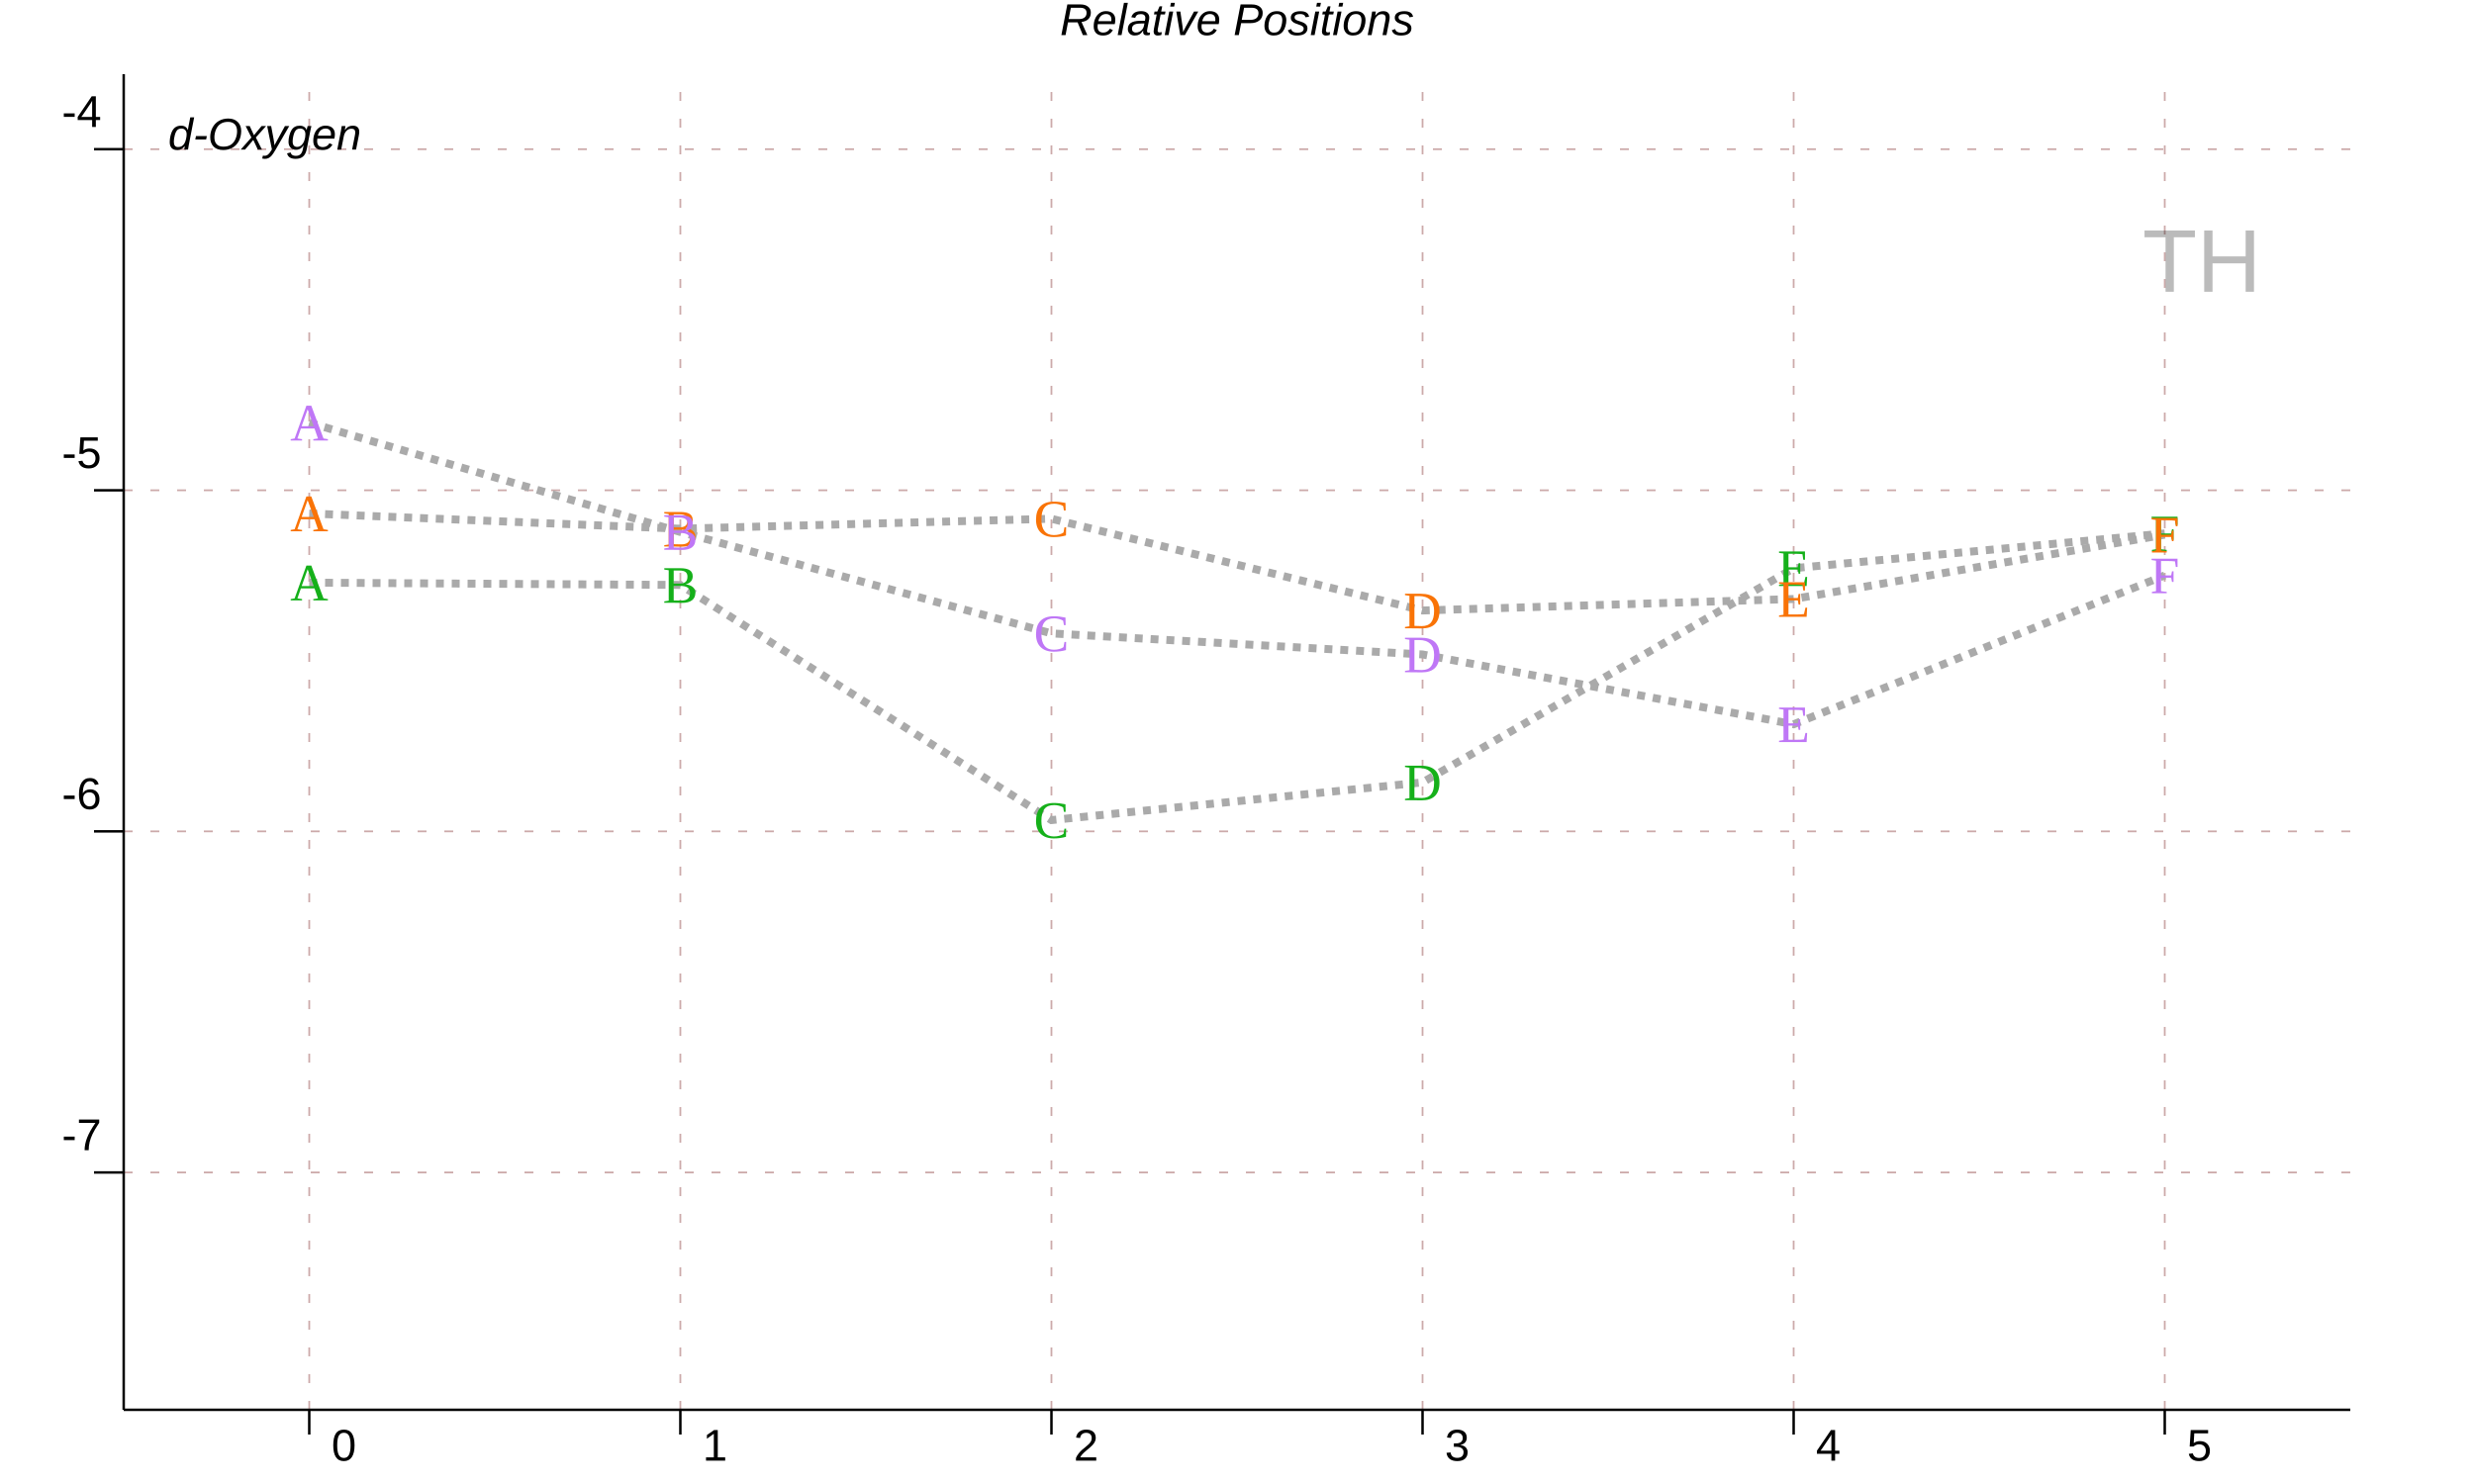
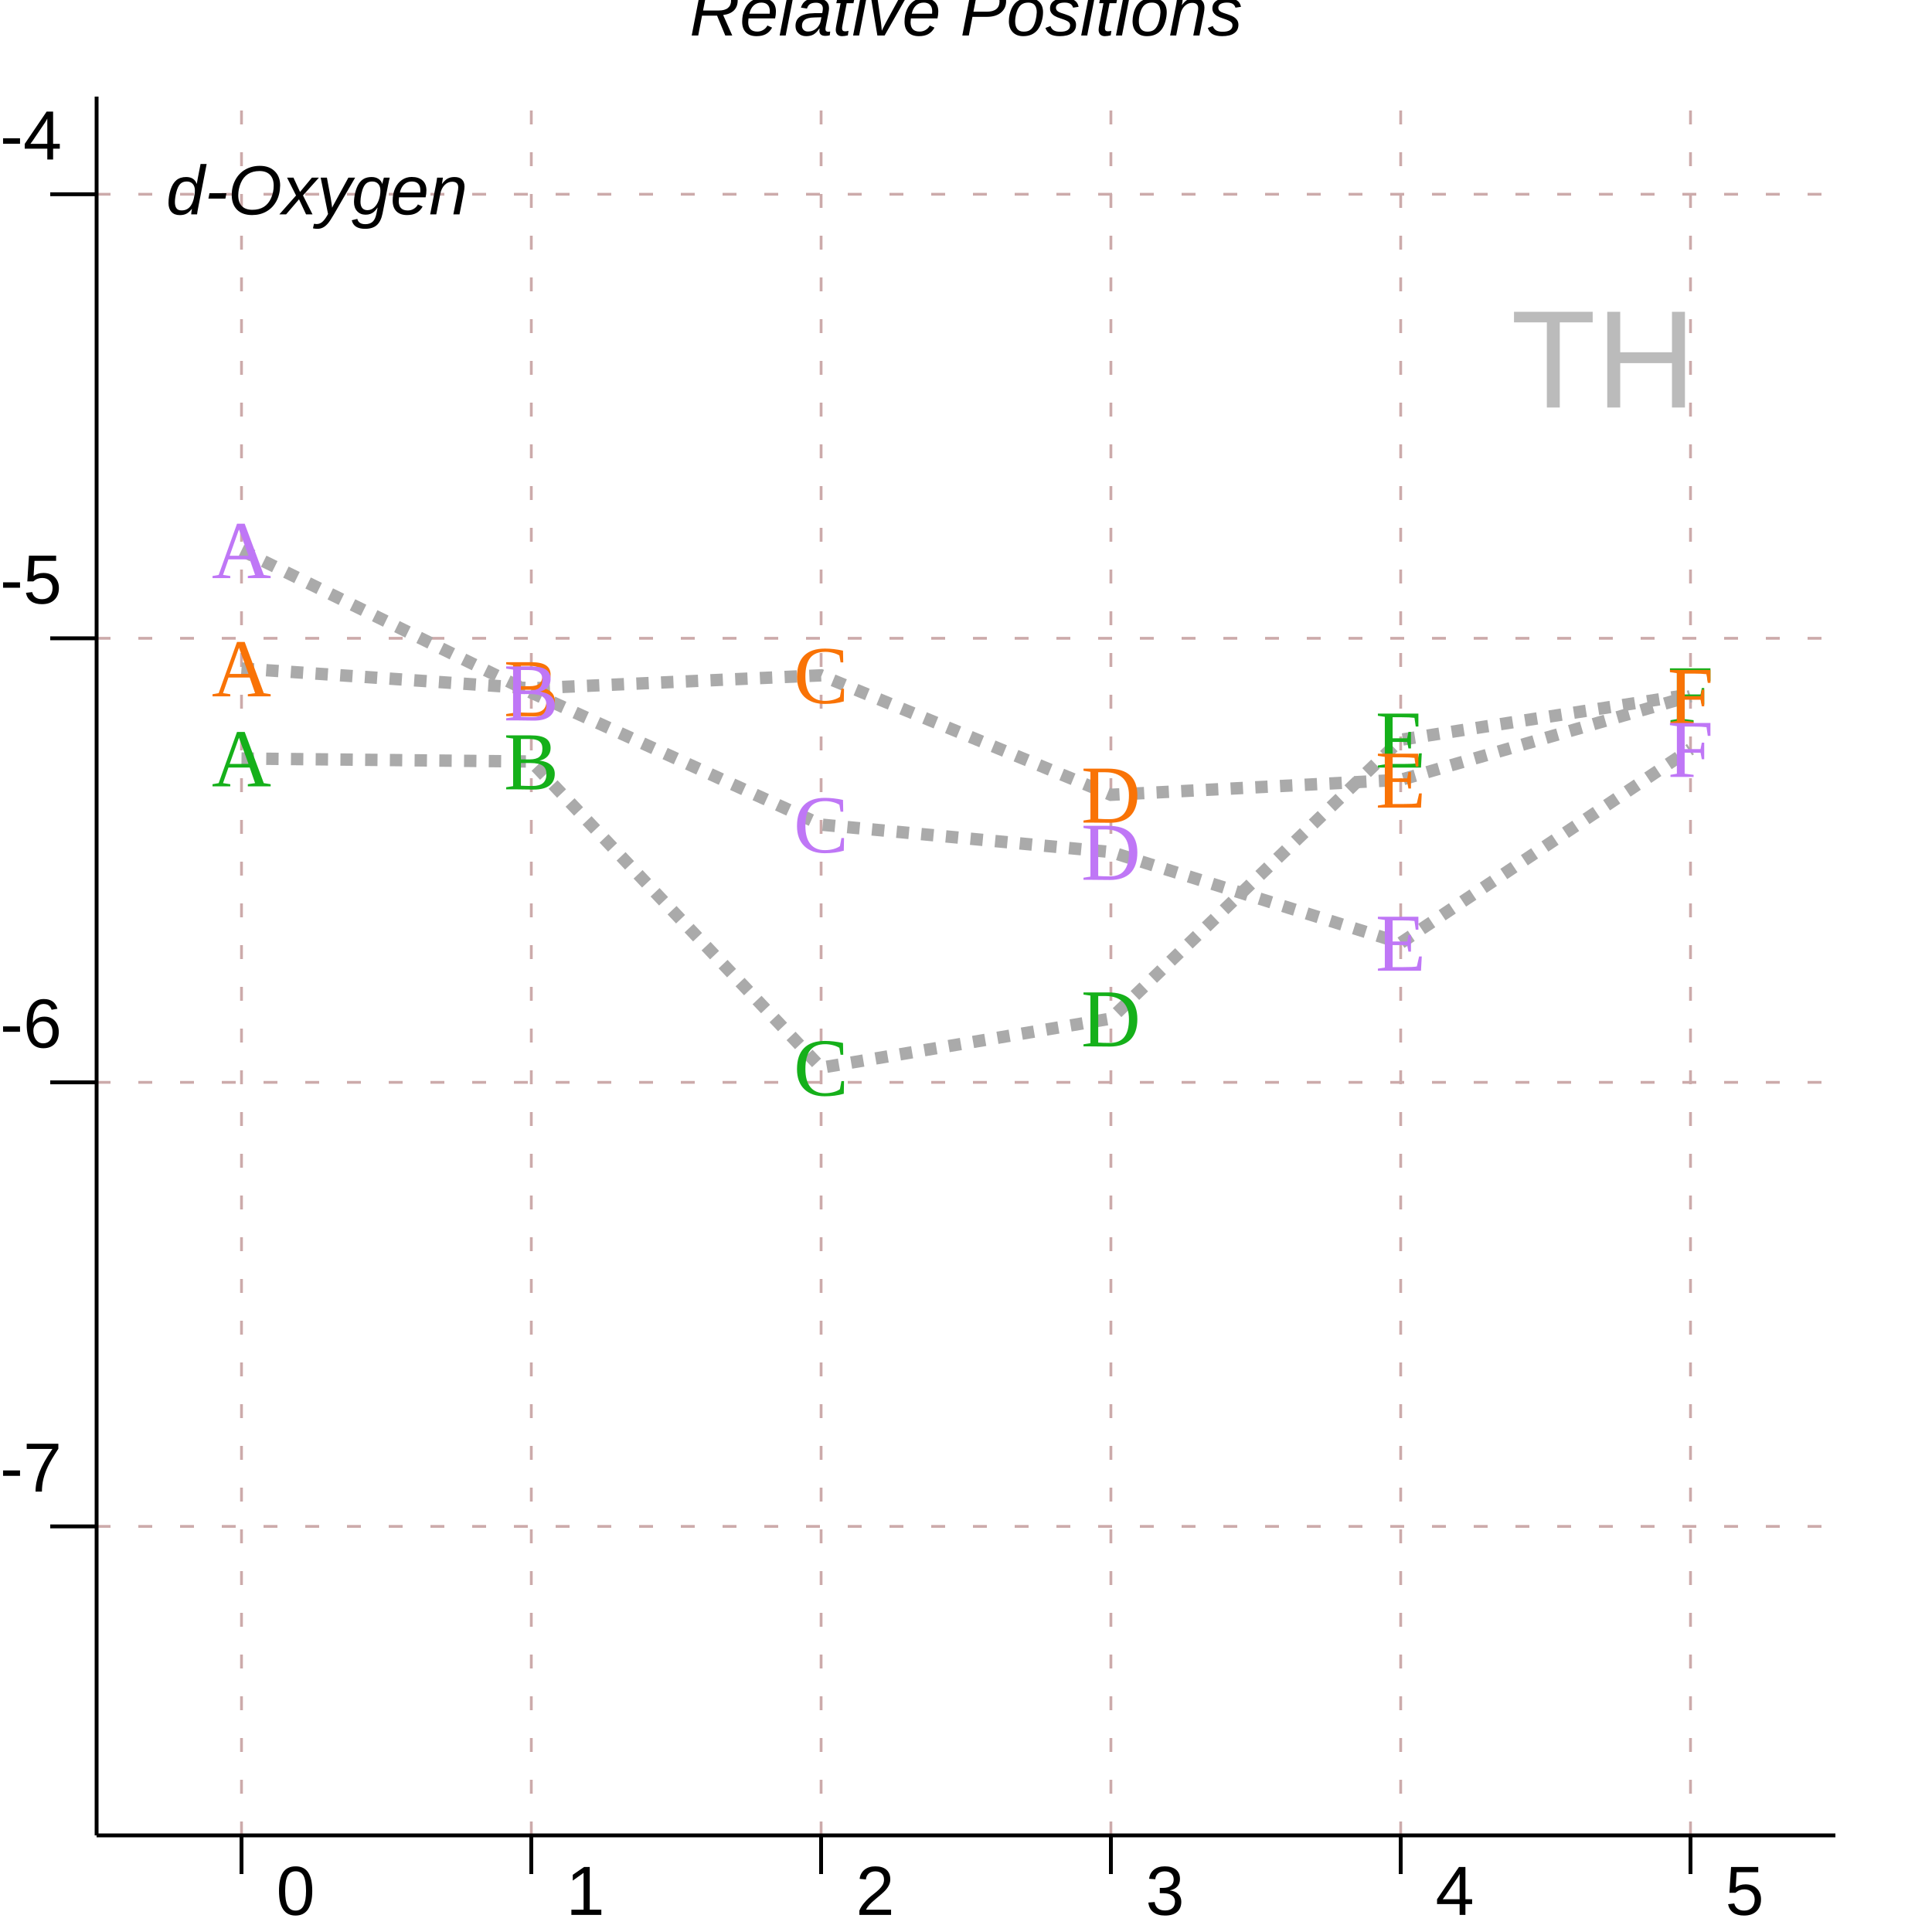
- <svg xmlns="http://www.w3.org/2000/svg" version="1.1" viewBox="0 0 1000 600">
+ <svg xmlns="http://www.w3.org/2000/svg" version="1.1" viewBox="0 0 500 500">
  <g>
    <g stroke-dasharray="3.6 7.2" stroke-width="0.72" stroke="#caa">
-       <line x1="125.00" x2="125.00" y1="570.00" y2="30.00" />
-       <line x1="275.00" x2="275.00" y1="570.00" y2="30.00" />
-       <line x1="425.00" x2="425.00" y1="570.00" y2="30.00" />
-       <line x1="575.00" x2="575.00" y1="570.00" y2="30.00" />
-       <line x1="725.00" x2="725.00" y1="570.00" y2="30.00" />
-       <line x1="875.00" x2="875.00" y1="570.00" y2="30.00" />
-       <line x1="50.00" x2="950.00" y1="474.04" y2="474.04" />
-       <line x1="50.00" x2="950.00" y1="336.13" y2="336.13" />
-       <line x1="50.00" x2="950.00" y1="198.23" y2="198.23" />
-       <line x1="50.00" x2="950.00" y1="60.32" y2="60.32" />
+       <line x1="62.50" x2="62.50" y1="475.00" y2="25.00" />
+       <line x1="137.50" x2="137.50" y1="475.00" y2="25.00" />
+       <line x1="212.50" x2="212.50" y1="475.00" y2="25.00" />
+       <line x1="287.50" x2="287.50" y1="475.00" y2="25.00" />
+       <line x1="362.50" x2="362.50" y1="475.00" y2="25.00" />
+       <line x1="437.50" x2="437.50" y1="475.00" y2="25.00" />
+       <line x1="25.00" x2="475.00" y1="395.03" y2="395.03" />
+       <line x1="25.00" x2="475.00" y1="280.11" y2="280.11" />
+       <line x1="25.00" x2="475.00" y1="165.19" y2="165.19" />
+       <line x1="25.00" x2="475.00" y1="50.27" y2="50.27" />
    </g>
    <g>
-       <text dominant-baseline="hanging" dx="-36.0" dy="18.0" fill="#0004" font-family="Arial, sans-serif" font-size="36" stroke="none" text-anchor="end" x="950.00" y="75.00">TH</text>
+       <text dominant-baseline="hanging" dx="-36.0" dy="18.0" fill="#0004" font-family="Arial, sans-serif" font-size="36" stroke="none" text-anchor="end" x="475.00" y="62.50">TH</text>
    </g>
    <g>
-       <text dominant-baseline="text-bottom" dy="-12.0" fill="black" font-family="Arial, sans-serif" font-size="18.0" font-style="italic" stroke="none" text-anchor="middle" x="500.00" y="30.00">Relative Positions</text>
+       <text dominant-baseline="text-bottom" dy="-12.0" fill="black" font-family="Arial, sans-serif" font-size="18.0" font-style="italic" stroke="none" text-anchor="middle" x="250.00" y="25.00">Relative Positions</text>
    </g>
    <g>
-       <text dominant-baseline="hanging" dx="18.0" dy="18.0" fill="black" font-family="Arial, sans-serif" font-size="18.0" font-style="italic" stroke="none" text-anchor="beginning" text-orientation="sideways" x="50.00" y="30.00">d-Oxygen</text>
+       <text dominant-baseline="hanging" dx="18.0" dy="18.0" fill="black" font-family="Arial, sans-serif" font-size="18.0" font-style="italic" stroke="none" text-anchor="beginning" text-orientation="sideways" x="25.00" y="25.00">d-Oxygen</text>
    </g>
-     <polyline fill="none" points="125.00,235.56 275.00,236.50 425.00,331.58 575.00,316.33 725.00,229.74 875.00,215.68" stroke-dasharray="3.2 3.2" stroke-width="3.2" stroke="#aaa" />
-     <polyline fill="none" points="125.00,207.61 275.00,213.77 425.00,209.74 575.00,246.83 725.00,242.18 875.00,216.19" stroke-dasharray="3.2 3.2" stroke-width="3.2" stroke="#aaa" />
-     <polyline fill="none" points="125.00,170.91 275.00,215.09 425.00,256.09 575.00,264.60 725.00,292.84 875.00,232.65" stroke-dasharray="3.2 3.2" stroke-width="3.2" stroke="#aaa" />
+     <polyline fill="none" points="62.50,196.30 137.50,197.08 212.50,276.32 287.50,263.61 362.50,191.45 437.50,179.73" stroke-dasharray="3.2 3.2" stroke-width="3.2" stroke="#aaa" />
+     <polyline fill="none" points="62.50,173.01 137.50,178.14 212.50,174.78 287.50,205.69 362.50,201.82 437.50,180.16" stroke-dasharray="3.2 3.2" stroke-width="3.2" stroke="#aaa" />
+     <polyline fill="none" points="62.50,142.42 137.50,179.24 212.50,213.41 287.50,220.50 362.50,244.03 437.50,193.87" stroke-dasharray="3.2 3.2" stroke-width="3.2" stroke="#aaa" />
    <g>
-       <text dominant-baseline="central" fill="#15b01a" font-size="21.333" stroke="none" text-anchor="middle" x="125.00" y="235.56">A</text>
-       <text dominant-baseline="central" fill="#15b01a" font-size="21.333" stroke="none" text-anchor="middle" x="275.00" y="236.50">B</text>
-       <text dominant-baseline="central" fill="#15b01a" font-size="21.333" stroke="none" text-anchor="middle" x="425.00" y="331.58">C</text>
-       <text dominant-baseline="central" fill="#15b01a" font-size="21.333" stroke="none" text-anchor="middle" x="575.00" y="316.33">D</text>
-       <text dominant-baseline="central" fill="#15b01a" font-size="21.333" stroke="none" text-anchor="middle" x="725.00" y="229.74">E</text>
-       <text dominant-baseline="central" fill="#15b01a" font-size="21.333" stroke="none" text-anchor="middle" x="875.00" y="215.68">F</text>
+       <text dominant-baseline="central" fill="#15b01a" font-size="21.333" stroke="none" text-anchor="middle" x="62.50" y="196.30">A</text>
+       <text dominant-baseline="central" fill="#15b01a" font-size="21.333" stroke="none" text-anchor="middle" x="137.50" y="197.08">B</text>
+       <text dominant-baseline="central" fill="#15b01a" font-size="21.333" stroke="none" text-anchor="middle" x="212.50" y="276.32">C</text>
+       <text dominant-baseline="central" fill="#15b01a" font-size="21.333" stroke="none" text-anchor="middle" x="287.50" y="263.61">D</text>
+       <text dominant-baseline="central" fill="#15b01a" font-size="21.333" stroke="none" text-anchor="middle" x="362.50" y="191.45">E</text>
+       <text dominant-baseline="central" fill="#15b01a" font-size="21.333" stroke="none" text-anchor="middle" x="437.50" y="179.73">F</text>
    </g>
    <g>
-       <text dominant-baseline="central" fill="#f97306" font-size="21.333" stroke="none" text-anchor="middle" x="125.00" y="207.61">A</text>
-       <text dominant-baseline="central" fill="#f97306" font-size="21.333" stroke="none" text-anchor="middle" x="275.00" y="213.77">B</text>
-       <text dominant-baseline="central" fill="#f97306" font-size="21.333" stroke="none" text-anchor="middle" x="425.00" y="209.74">C</text>
-       <text dominant-baseline="central" fill="#f97306" font-size="21.333" stroke="none" text-anchor="middle" x="575.00" y="246.83">D</text>
-       <text dominant-baseline="central" fill="#f97306" font-size="21.333" stroke="none" text-anchor="middle" x="725.00" y="242.18">E</text>
-       <text dominant-baseline="central" fill="#f97306" font-size="21.333" stroke="none" text-anchor="middle" x="875.00" y="216.19">F</text>
+       <text dominant-baseline="central" fill="#f97306" font-size="21.333" stroke="none" text-anchor="middle" x="62.50" y="173.01">A</text>
+       <text dominant-baseline="central" fill="#f97306" font-size="21.333" stroke="none" text-anchor="middle" x="137.50" y="178.14">B</text>
+       <text dominant-baseline="central" fill="#f97306" font-size="21.333" stroke="none" text-anchor="middle" x="212.50" y="174.78">C</text>
+       <text dominant-baseline="central" fill="#f97306" font-size="21.333" stroke="none" text-anchor="middle" x="287.50" y="205.69">D</text>
+       <text dominant-baseline="central" fill="#f97306" font-size="21.333" stroke="none" text-anchor="middle" x="362.50" y="201.82">E</text>
+       <text dominant-baseline="central" fill="#f97306" font-size="21.333" stroke="none" text-anchor="middle" x="437.50" y="180.16">F</text>
    </g>
    <g>
-       <text dominant-baseline="central" fill="#bf77f6" font-size="21.333" stroke="none" text-anchor="middle" x="125.00" y="170.91">A</text>
-       <text dominant-baseline="central" fill="#bf77f6" font-size="21.333" stroke="none" text-anchor="middle" x="275.00" y="215.09">B</text>
-       <text dominant-baseline="central" fill="#bf77f6" font-size="21.333" stroke="none" text-anchor="middle" x="425.00" y="256.09">C</text>
-       <text dominant-baseline="central" fill="#bf77f6" font-size="21.333" stroke="none" text-anchor="middle" x="575.00" y="264.60">D</text>
-       <text dominant-baseline="central" fill="#bf77f6" font-size="21.333" stroke="none" text-anchor="middle" x="725.00" y="292.84">E</text>
-       <text dominant-baseline="central" fill="#bf77f6" font-size="21.333" stroke="none" text-anchor="middle" x="875.00" y="232.65">F</text>
+       <text dominant-baseline="central" fill="#bf77f6" font-size="21.333" stroke="none" text-anchor="middle" x="62.50" y="142.42">A</text>
+       <text dominant-baseline="central" fill="#bf77f6" font-size="21.333" stroke="none" text-anchor="middle" x="137.50" y="179.24">B</text>
+       <text dominant-baseline="central" fill="#bf77f6" font-size="21.333" stroke="none" text-anchor="middle" x="212.50" y="213.41">C</text>
+       <text dominant-baseline="central" fill="#bf77f6" font-size="21.333" stroke="none" text-anchor="middle" x="287.50" y="220.50">D</text>
+       <text dominant-baseline="central" fill="#bf77f6" font-size="21.333" stroke="none" text-anchor="middle" x="362.50" y="244.03">E</text>
+       <text dominant-baseline="central" fill="#bf77f6" font-size="21.333" stroke="none" text-anchor="middle" x="437.50" y="193.87">F</text>
    </g>
    <g stroke="black">
-       <line x1="125.00" x2="125.00" y1="570.00" y2="580.00" />
-       <line x1="275.00" x2="275.00" y1="570.00" y2="580.00" />
-       <line x1="425.00" x2="425.00" y1="570.00" y2="580.00" />
-       <line x1="575.00" x2="575.00" y1="570.00" y2="580.00" />
-       <line x1="725.00" x2="725.00" y1="570.00" y2="580.00" />
-       <line x1="875.00" x2="875.00" y1="570.00" y2="580.00" />
+       <line x1="62.50" x2="62.50" y1="475.00" y2="485.00" />
+       <line x1="137.50" x2="137.50" y1="475.00" y2="485.00" />
+       <line x1="212.50" x2="212.50" y1="475.00" y2="485.00" />
+       <line x1="287.50" x2="287.50" y1="475.00" y2="485.00" />
+       <line x1="362.50" x2="362.50" y1="475.00" y2="485.00" />
+       <line x1="437.50" x2="437.50" y1="475.00" y2="485.00" />
      <g fill="black" font-family="Arial, sans-serif" font-size="18.0" stroke="none" text-anchor="start" transform="translate(9.0 0.0)">
-         <text x="125.00" y="590.57">0</text>
-         <text x="275.00" y="590.57">1</text>
-         <text x="425.00" y="590.57">2</text>
-         <text x="575.00" y="590.57">3</text>
-         <text x="725.00" y="590.57">4</text>
-         <text x="875.00" y="590.57">5</text>
+         <text x="62.50" y="495.57">0</text>
+         <text x="137.50" y="495.57">1</text>
+         <text x="212.50" y="495.57">2</text>
+         <text x="287.50" y="495.57">3</text>
+         <text x="362.50" y="495.57">4</text>
+         <text x="437.50" y="495.57">5</text>
      </g>
-       <line x1="50.00" x2="950.00" y1="570.00" y2="570.00" />
+       <line x1="25.00" x2="475.00" y1="475.00" y2="475.00" />
    </g>
    <g stroke="black">
-       <line x1="50.00" x2="38.00" y1="474.04" y2="474.04" />
-       <line x1="50.00" x2="38.00" y1="336.13" y2="336.13" />
-       <line x1="50.00" x2="38.00" y1="198.23" y2="198.23" />
-       <line x1="50.00" x2="38.00" y1="60.32" y2="60.32" />
+       <line x1="25.00" x2="13.00" y1="395.03" y2="395.03" />
+       <line x1="25.00" x2="13.00" y1="280.11" y2="280.11" />
+       <line x1="25.00" x2="13.00" y1="165.19" y2="165.19" />
+       <line x1="25.00" x2="13.00" y1="50.27" y2="50.27" />
      <g fill="black" font-family="Arial, sans-serif" font-size="18.0" stroke="none" text-anchor="end">
-         <text x="41.00" y="465.04">-7</text>
-         <text x="41.00" y="327.13">-6</text>
-         <text x="41.00" y="189.23">-5</text>
-         <text x="41.00" y="51.32">-4</text>
+         <text x="16.00" y="386.03">-7</text>
+         <text x="16.00" y="271.11">-6</text>
+         <text x="16.00" y="156.19">-5</text>
+         <text x="16.00" y="41.27">-4</text>
      </g>
-       <line x1="50.00" x2="50.00" y1="570.00" y2="30.00" />
+       <line x1="25.00" x2="25.00" y1="475.00" y2="25.00" />
    </g>
  </g>
</svg>
